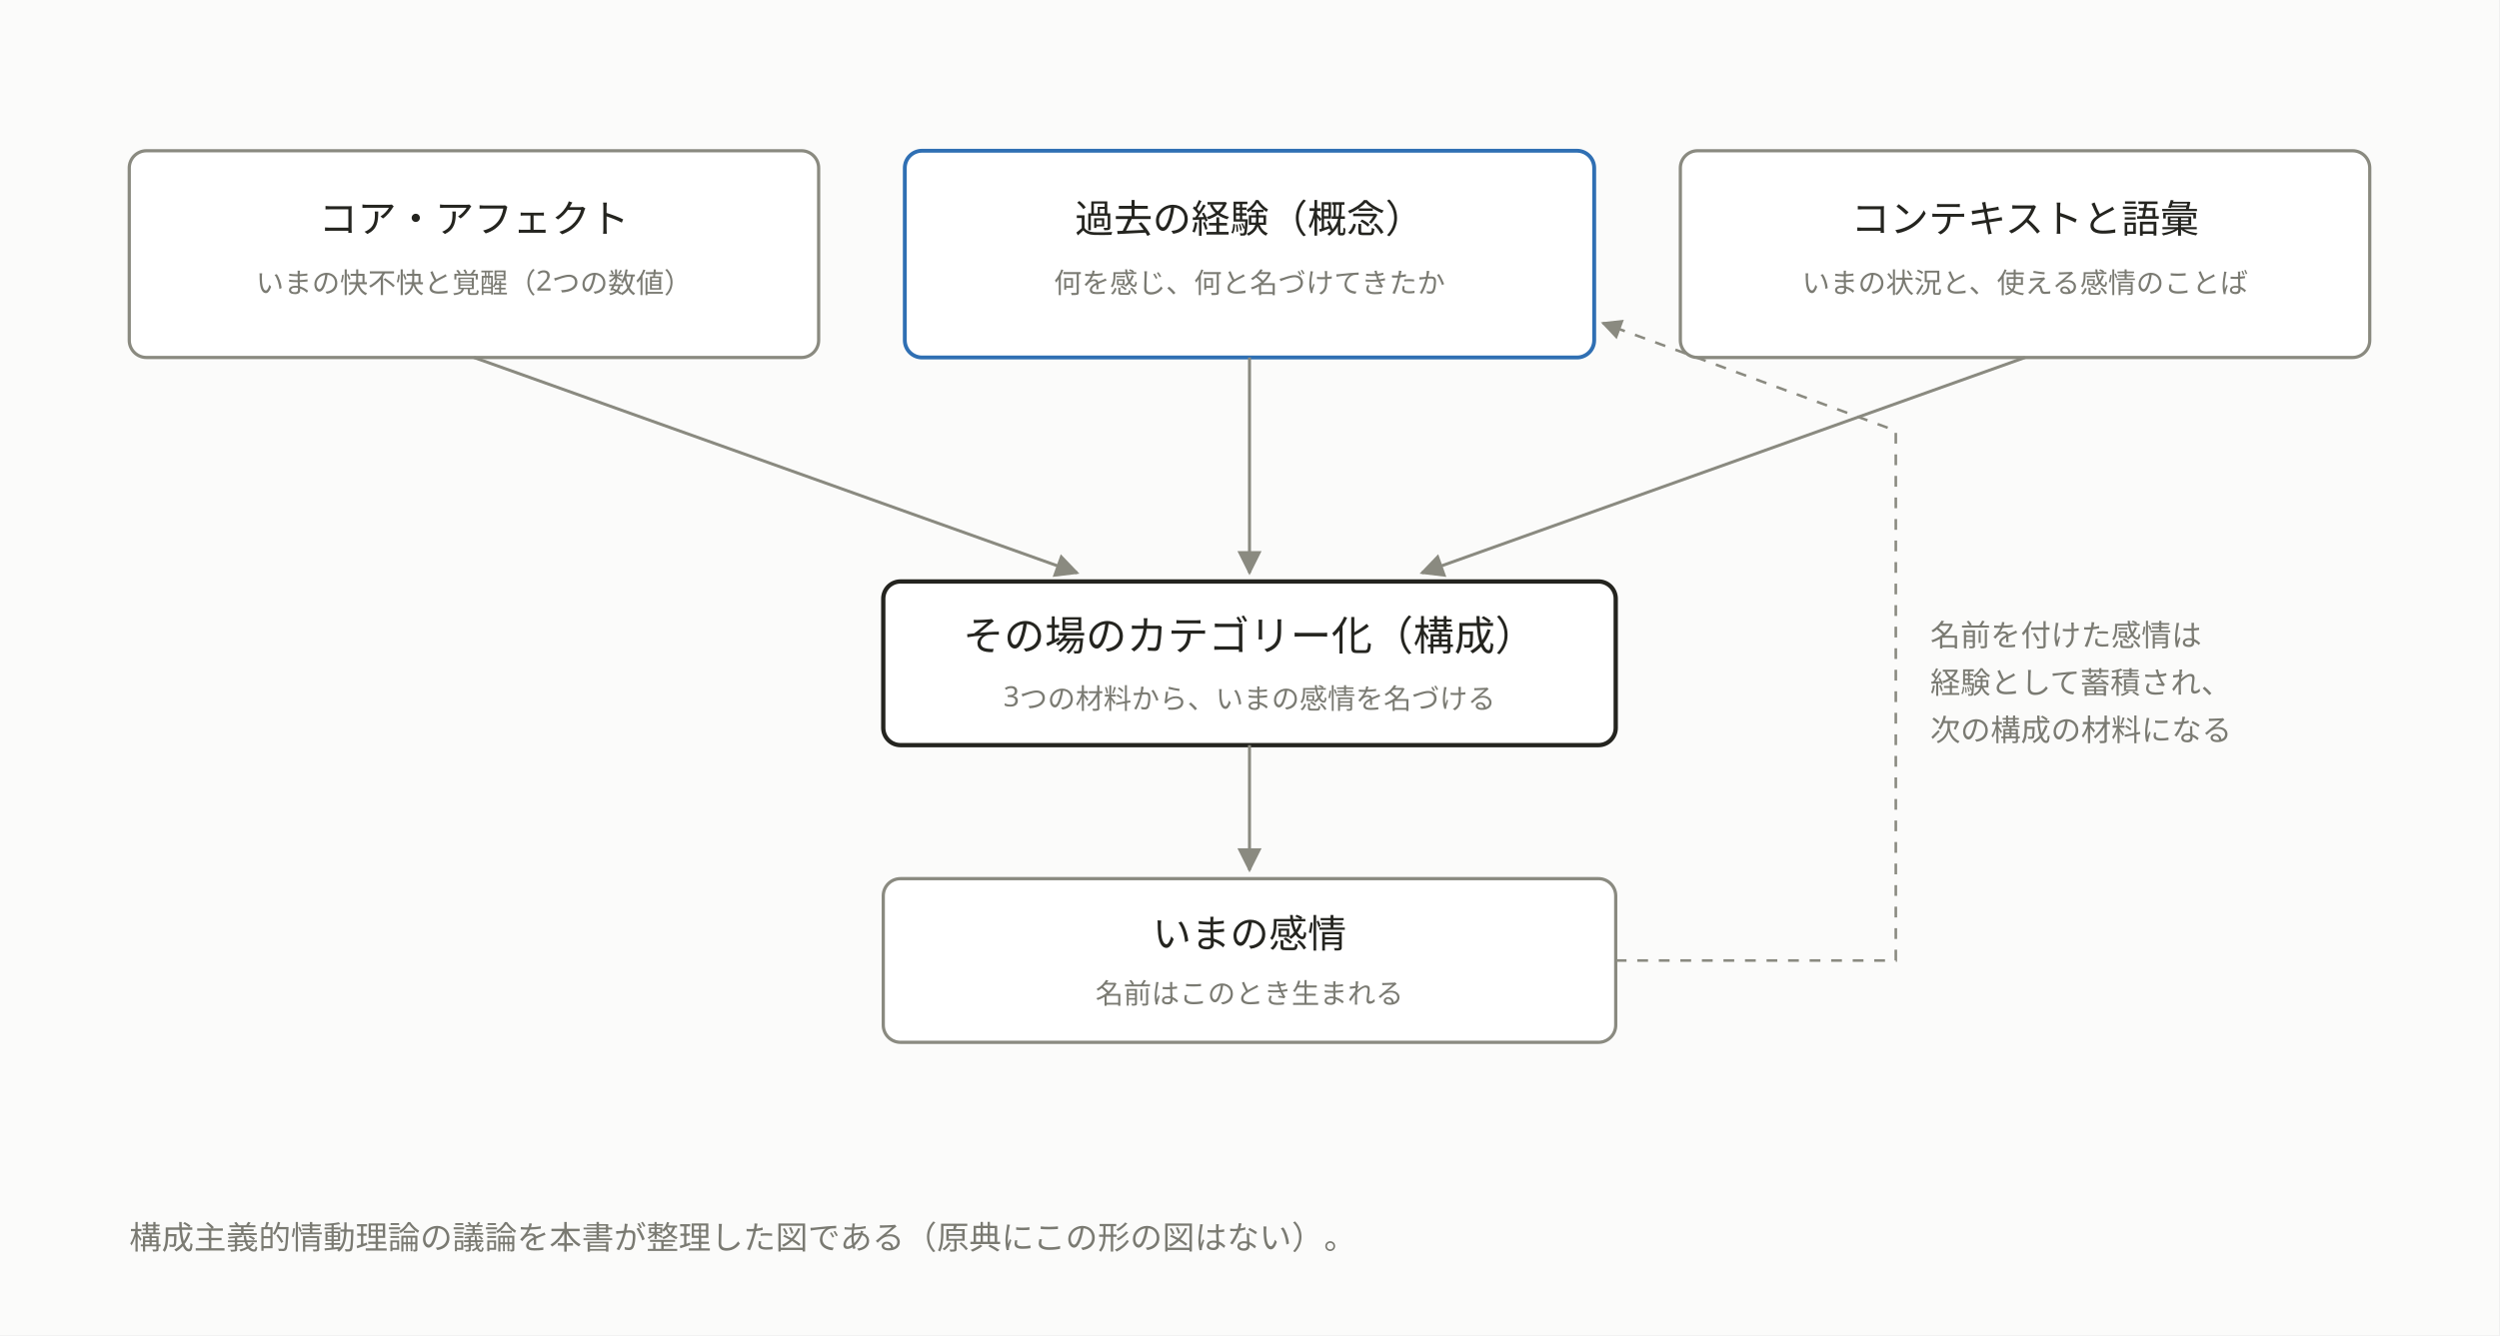
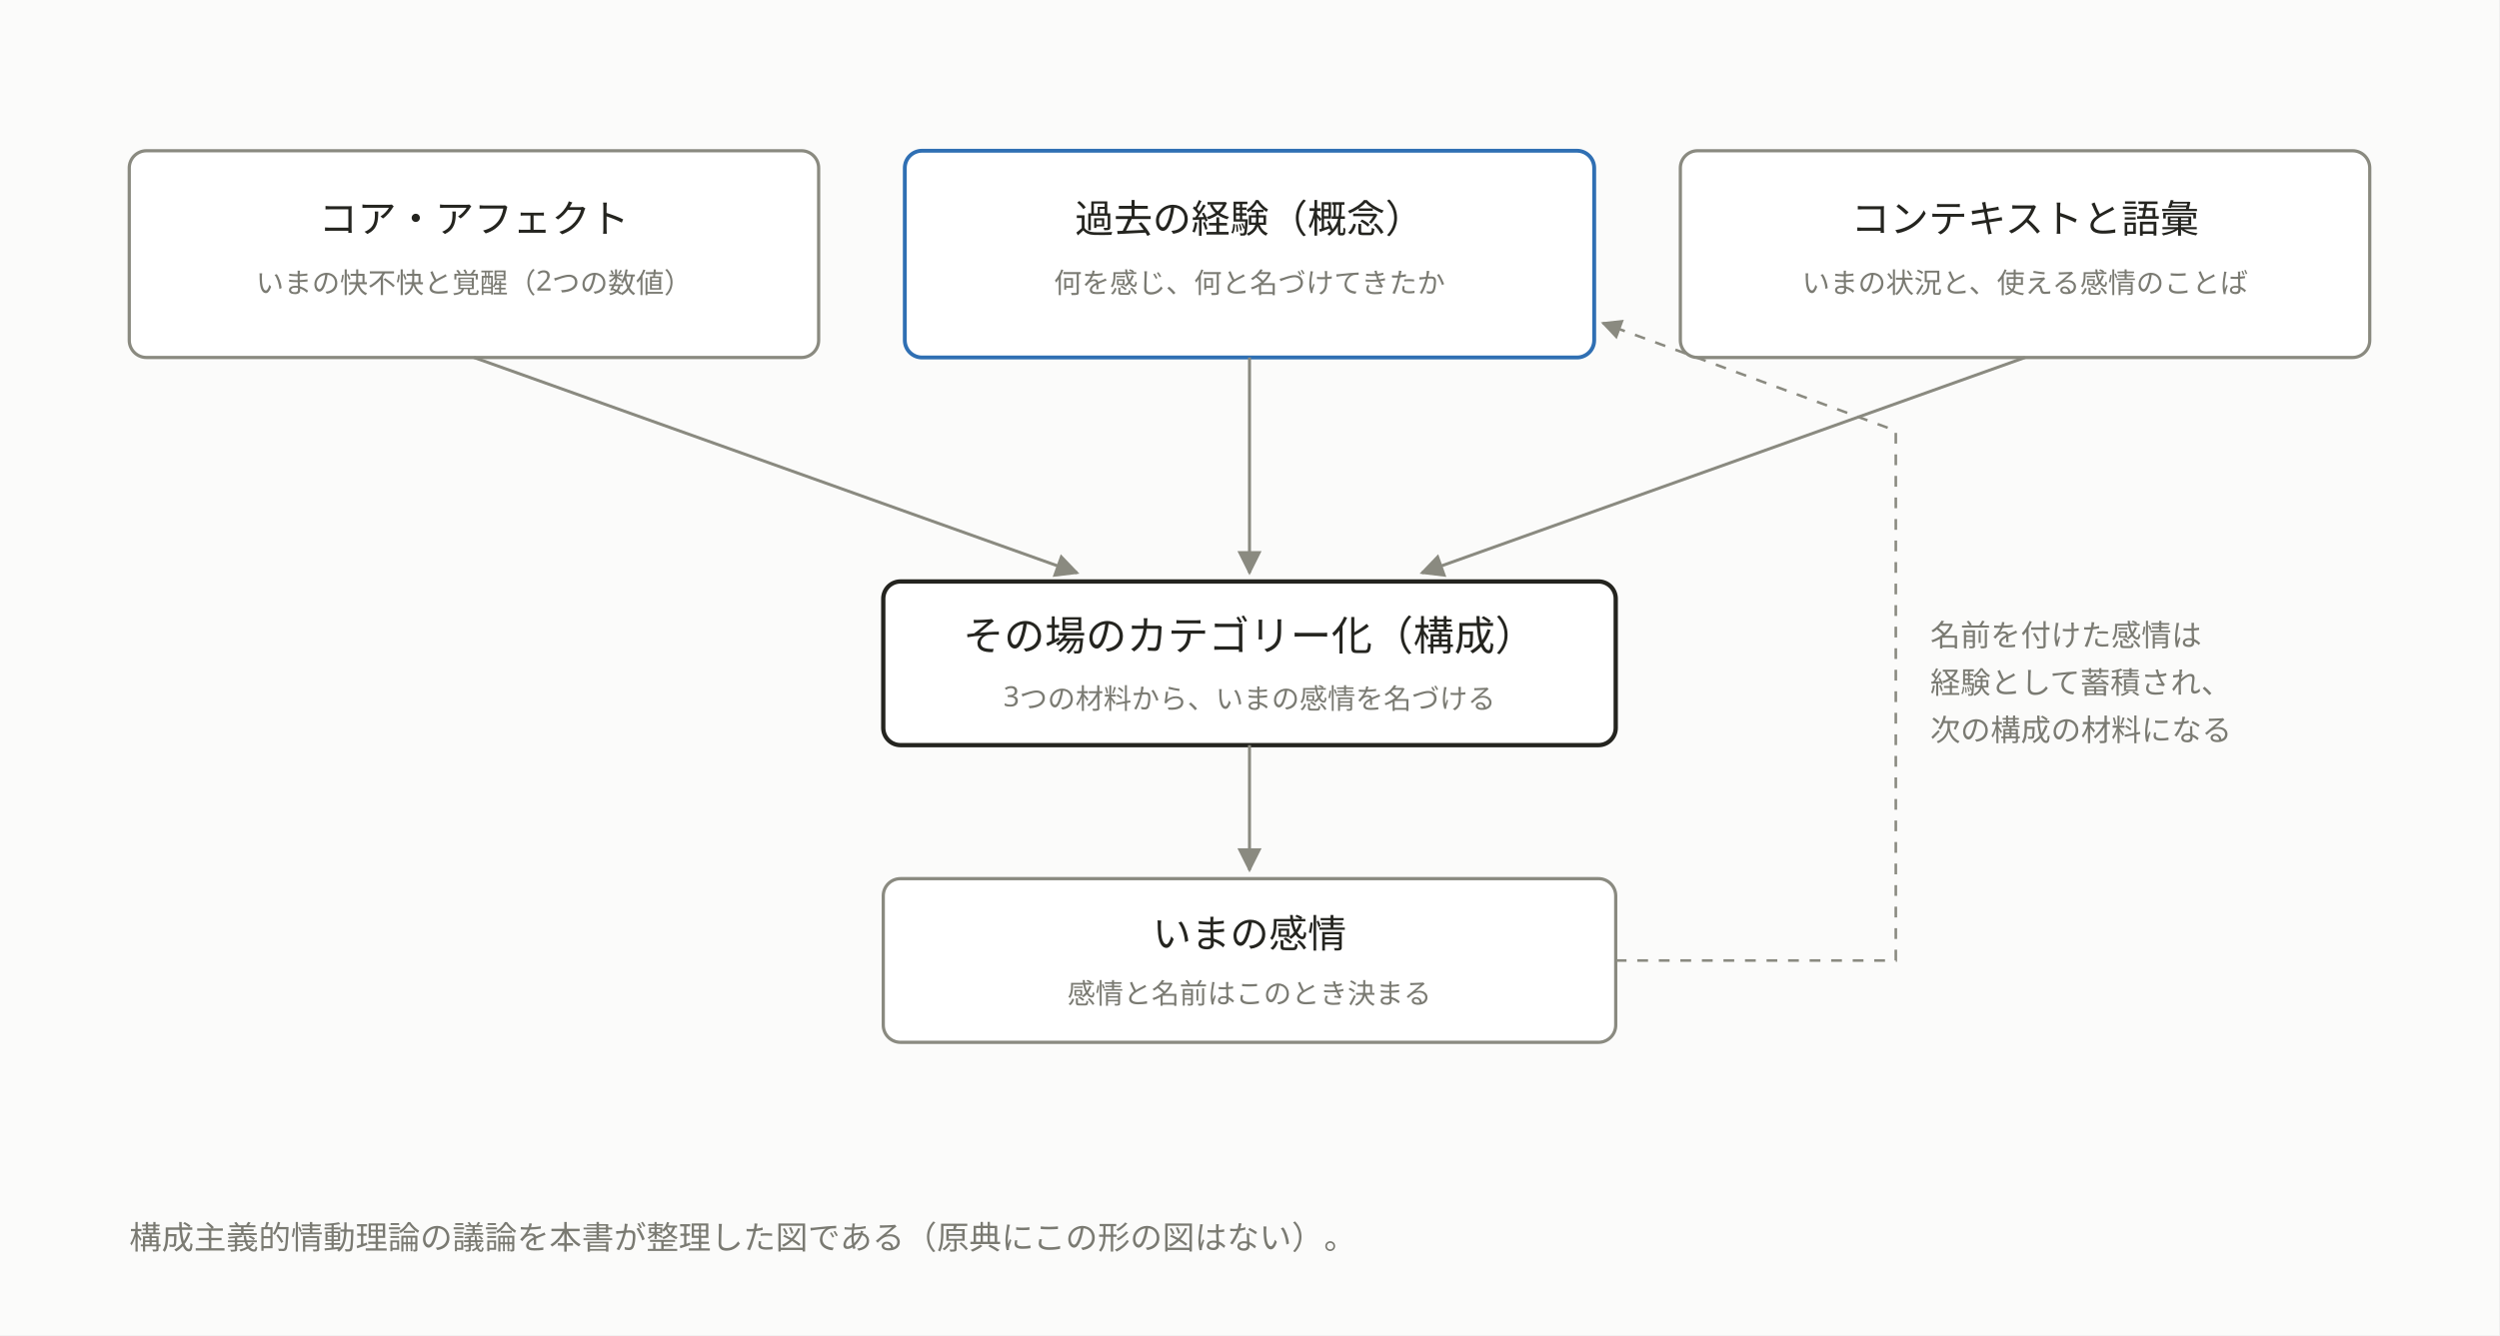
<svg xmlns="http://www.w3.org/2000/svg" width="1160" height="620" viewBox="0 0 1160 620" font-family="'Hiragino Sans','Hiragino Kaku Gothic ProN','Noto Sans JP',sans-serif">
  <rect width="1160" height="620" fill="#fbfbfa" />
  <defs>
    <marker id="arr" viewBox="0 0 10 10" refX="9" refY="5" markerWidth="8" markerHeight="8" orient="auto-start-reverse">
      <path d="M0,0 L10,5 L0,10 z" fill="#8a8a80" />
    </marker>
  </defs>
  <rect x="60" y="70" width="320" height="96" rx="8" fill="#ffffff" stroke="#8a8a80" stroke-width="1.5" />
  <text x="220" y="108" font-size="18" fill="#24241f" text-anchor="middle">コア・アフェクト</text>
  <text x="220" y="136" font-size="13" fill="#7a7a72" text-anchor="middle">いまの快不快と覚醒（2つの数値）</text>
  <rect x="420" y="70" width="320" height="96" rx="8" fill="#ffffff" stroke="#2f6fb3" stroke-width="1.8" />
  <text x="580" y="108" font-size="18" fill="#24241f" text-anchor="middle">過去の経験（概念）</text>
  <text x="580" y="136" font-size="13" fill="#7a7a72" text-anchor="middle">何を感じ、何と名づけてきたか</text>
  <rect x="780" y="70" width="320" height="96" rx="8" fill="#ffffff" stroke="#8a8a80" stroke-width="1.5" />
  <text x="940" y="108" font-size="18" fill="#24241f" text-anchor="middle">コンテキストと語彙</text>
  <text x="940" y="136" font-size="13" fill="#7a7a72" text-anchor="middle">いまの状況と、使える感情のことば</text>
  <line x1="220" y1="166" x2="500" y2="266" stroke="#8a8a80" stroke-width="1.4" marker-end="url(#arr)" />
  <line x1="580" y1="166" x2="580" y2="266" stroke="#8a8a80" stroke-width="1.4" marker-end="url(#arr)" />
  <line x1="940" y1="166" x2="660" y2="266" stroke="#8a8a80" stroke-width="1.4" marker-end="url(#arr)" />
  <rect x="410" y="270" width="340" height="76" rx="8" fill="#ffffff" stroke="#24241f" stroke-width="2" />
  <text x="580" y="302" font-size="19" fill="#24241f" text-anchor="middle">その場のカテゴリー化（構成）</text>
  <text x="580" y="328" font-size="13" fill="#7a7a72" text-anchor="middle">3つの材料から、いまの感情を名づける</text>
  <line x1="580" y1="346" x2="580" y2="404" stroke="#8a8a80" stroke-width="1.4" marker-end="url(#arr)" />
  <rect x="410" y="408" width="340" height="76" rx="8" fill="#ffffff" stroke="#8a8a80" stroke-width="1.5" />
  <text x="580" y="440" font-size="18" fill="#24241f" text-anchor="middle">いまの感情</text>
-   <text x="580" y="466" font-size="13" fill="#7a7a72" text-anchor="middle">名前はこのとき生まれる</text>
+   <text x="580" y="466" font-size="13" fill="#7a7a72" text-anchor="middle">感情と名前はこのとき決まる</text>
  <path d="M750,446 L880,446 L880,200 L744,150" fill="none" stroke="#8a8a80" stroke-width="1.2" stroke-dasharray="5,5" marker-end="url(#arr)" />
  <text x="896" y="300" font-size="14" fill="#7a7a72">名前を付けた感情は</text>
  <text x="896" y="322" font-size="14" fill="#7a7a72">経験として蓄積され、</text>
  <text x="896" y="344" font-size="14" fill="#7a7a72">次の構成の材料になる</text>
  <text x="60" y="580" font-size="15" fill="#7a7a72">構成主義的情動理論の議論を本書が整理した図である（原典にこの形の図はない）。</text>
</svg>
